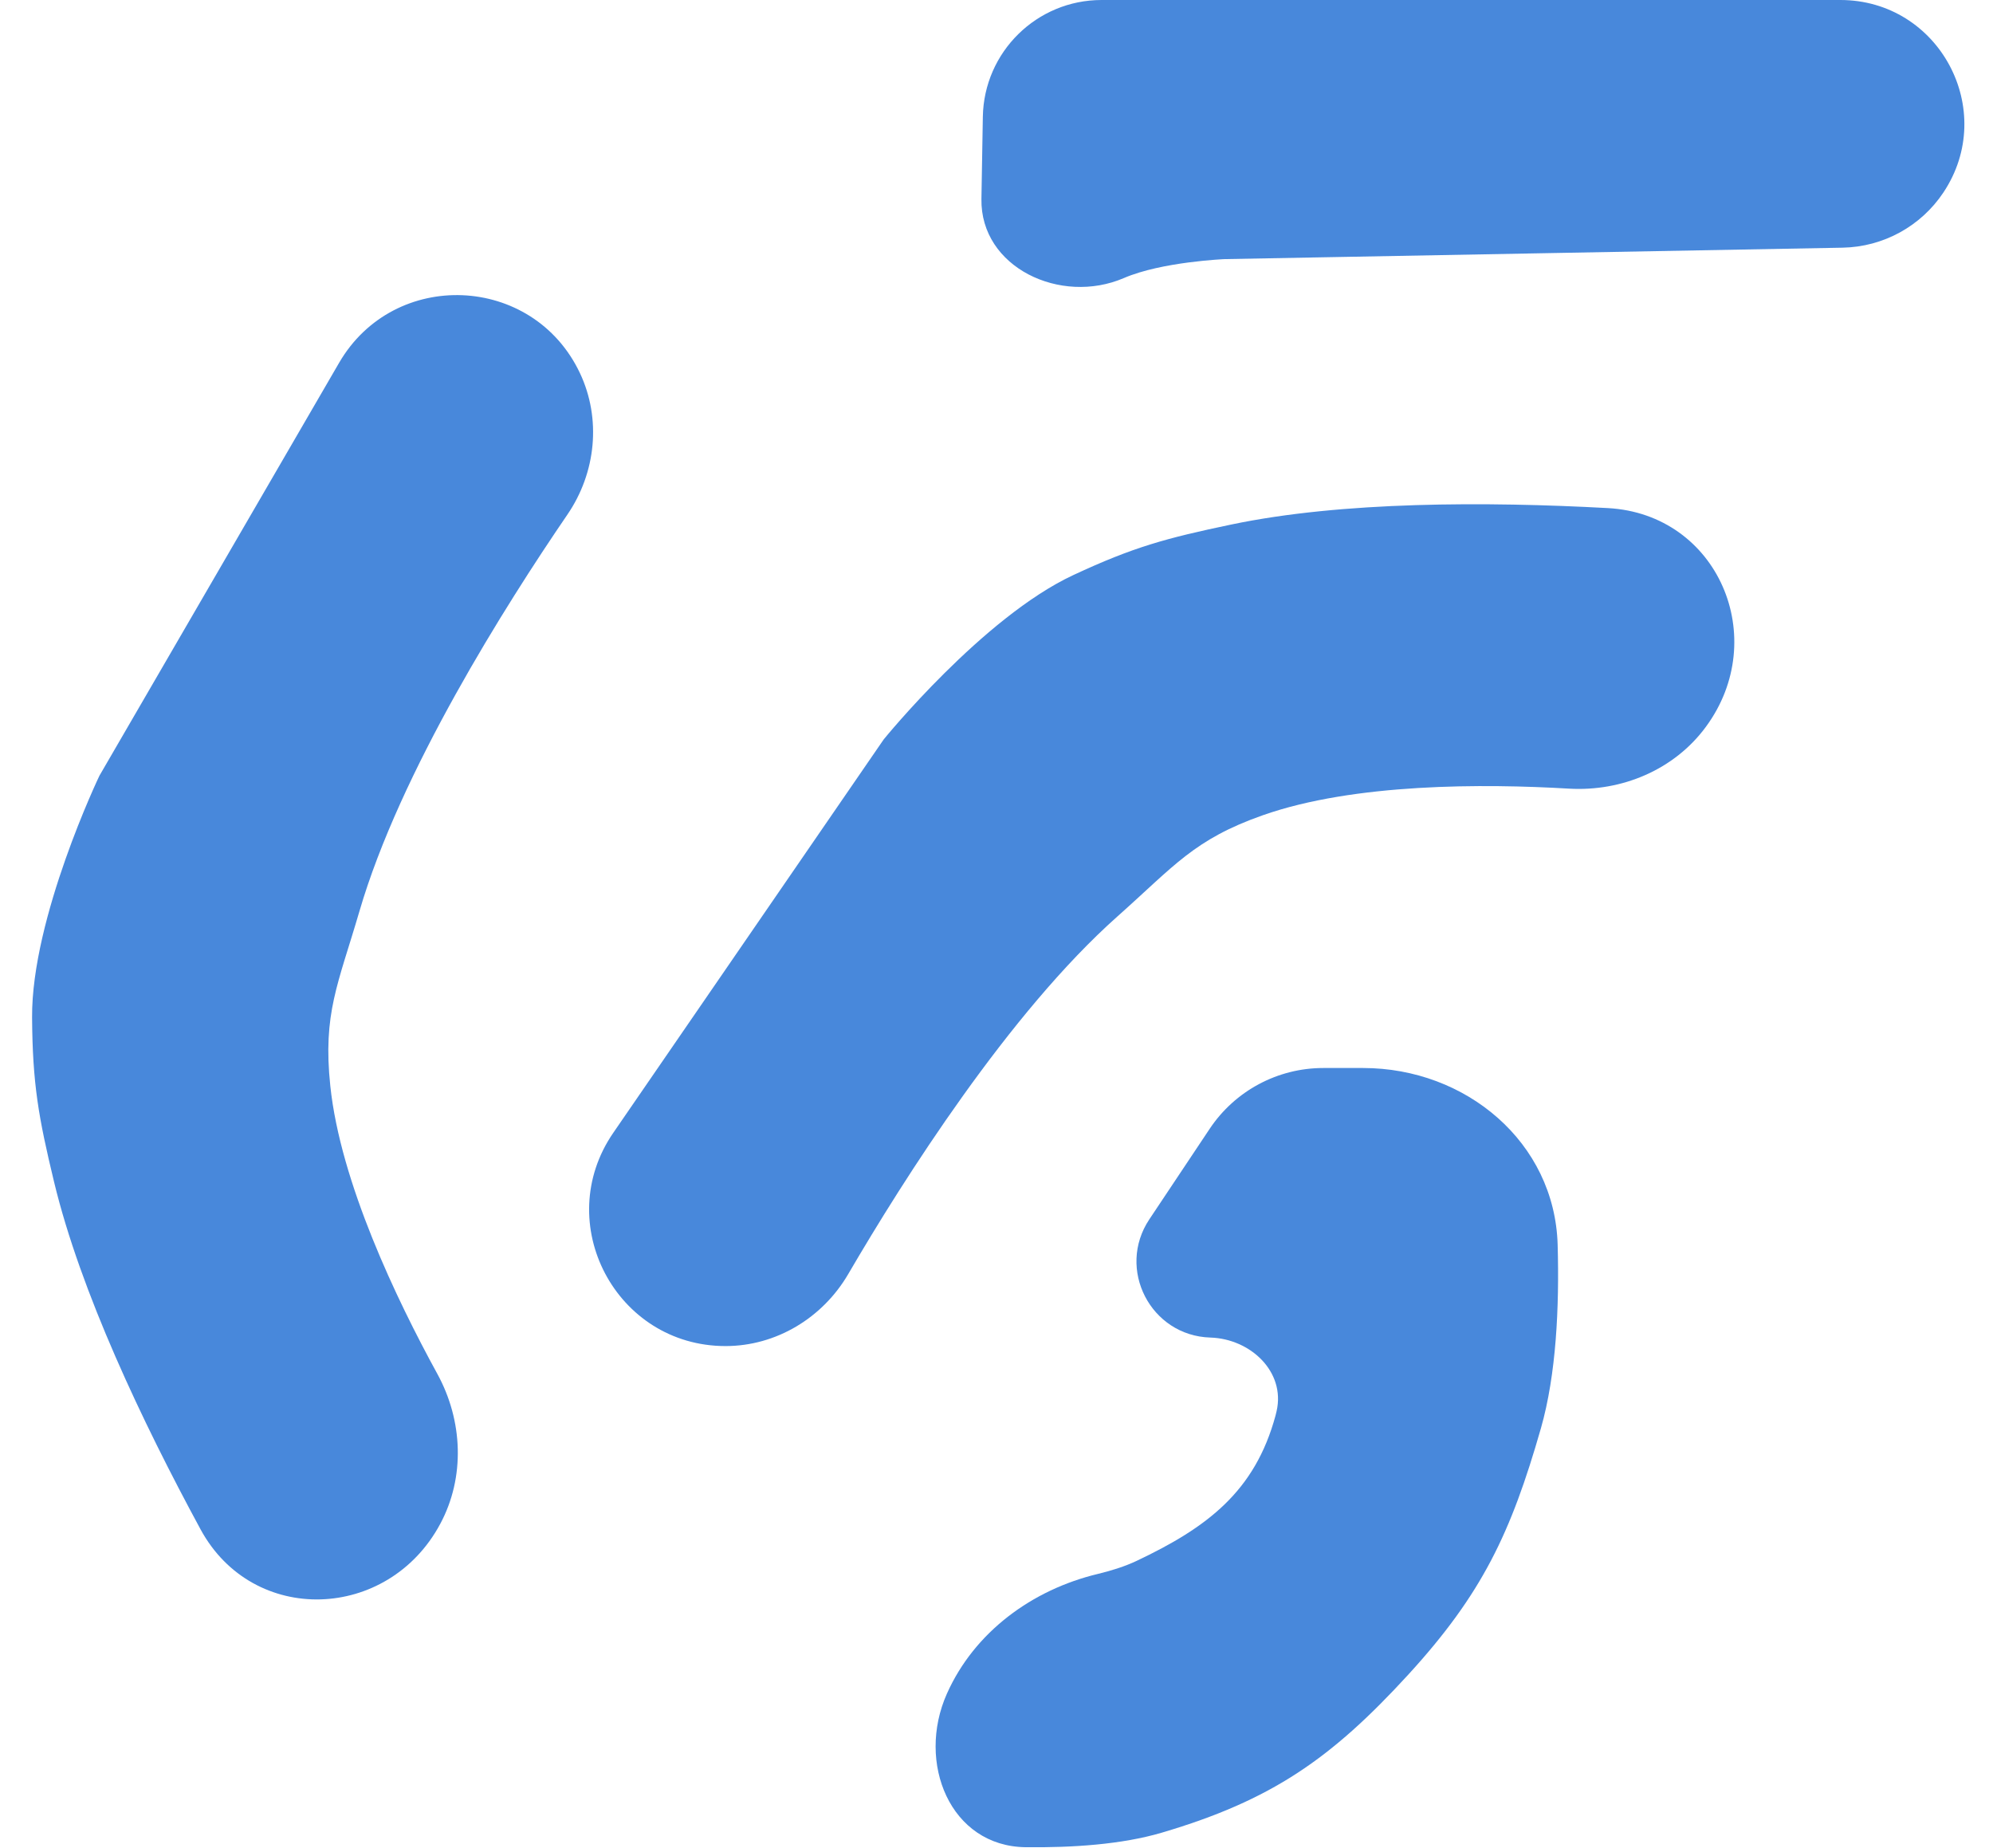
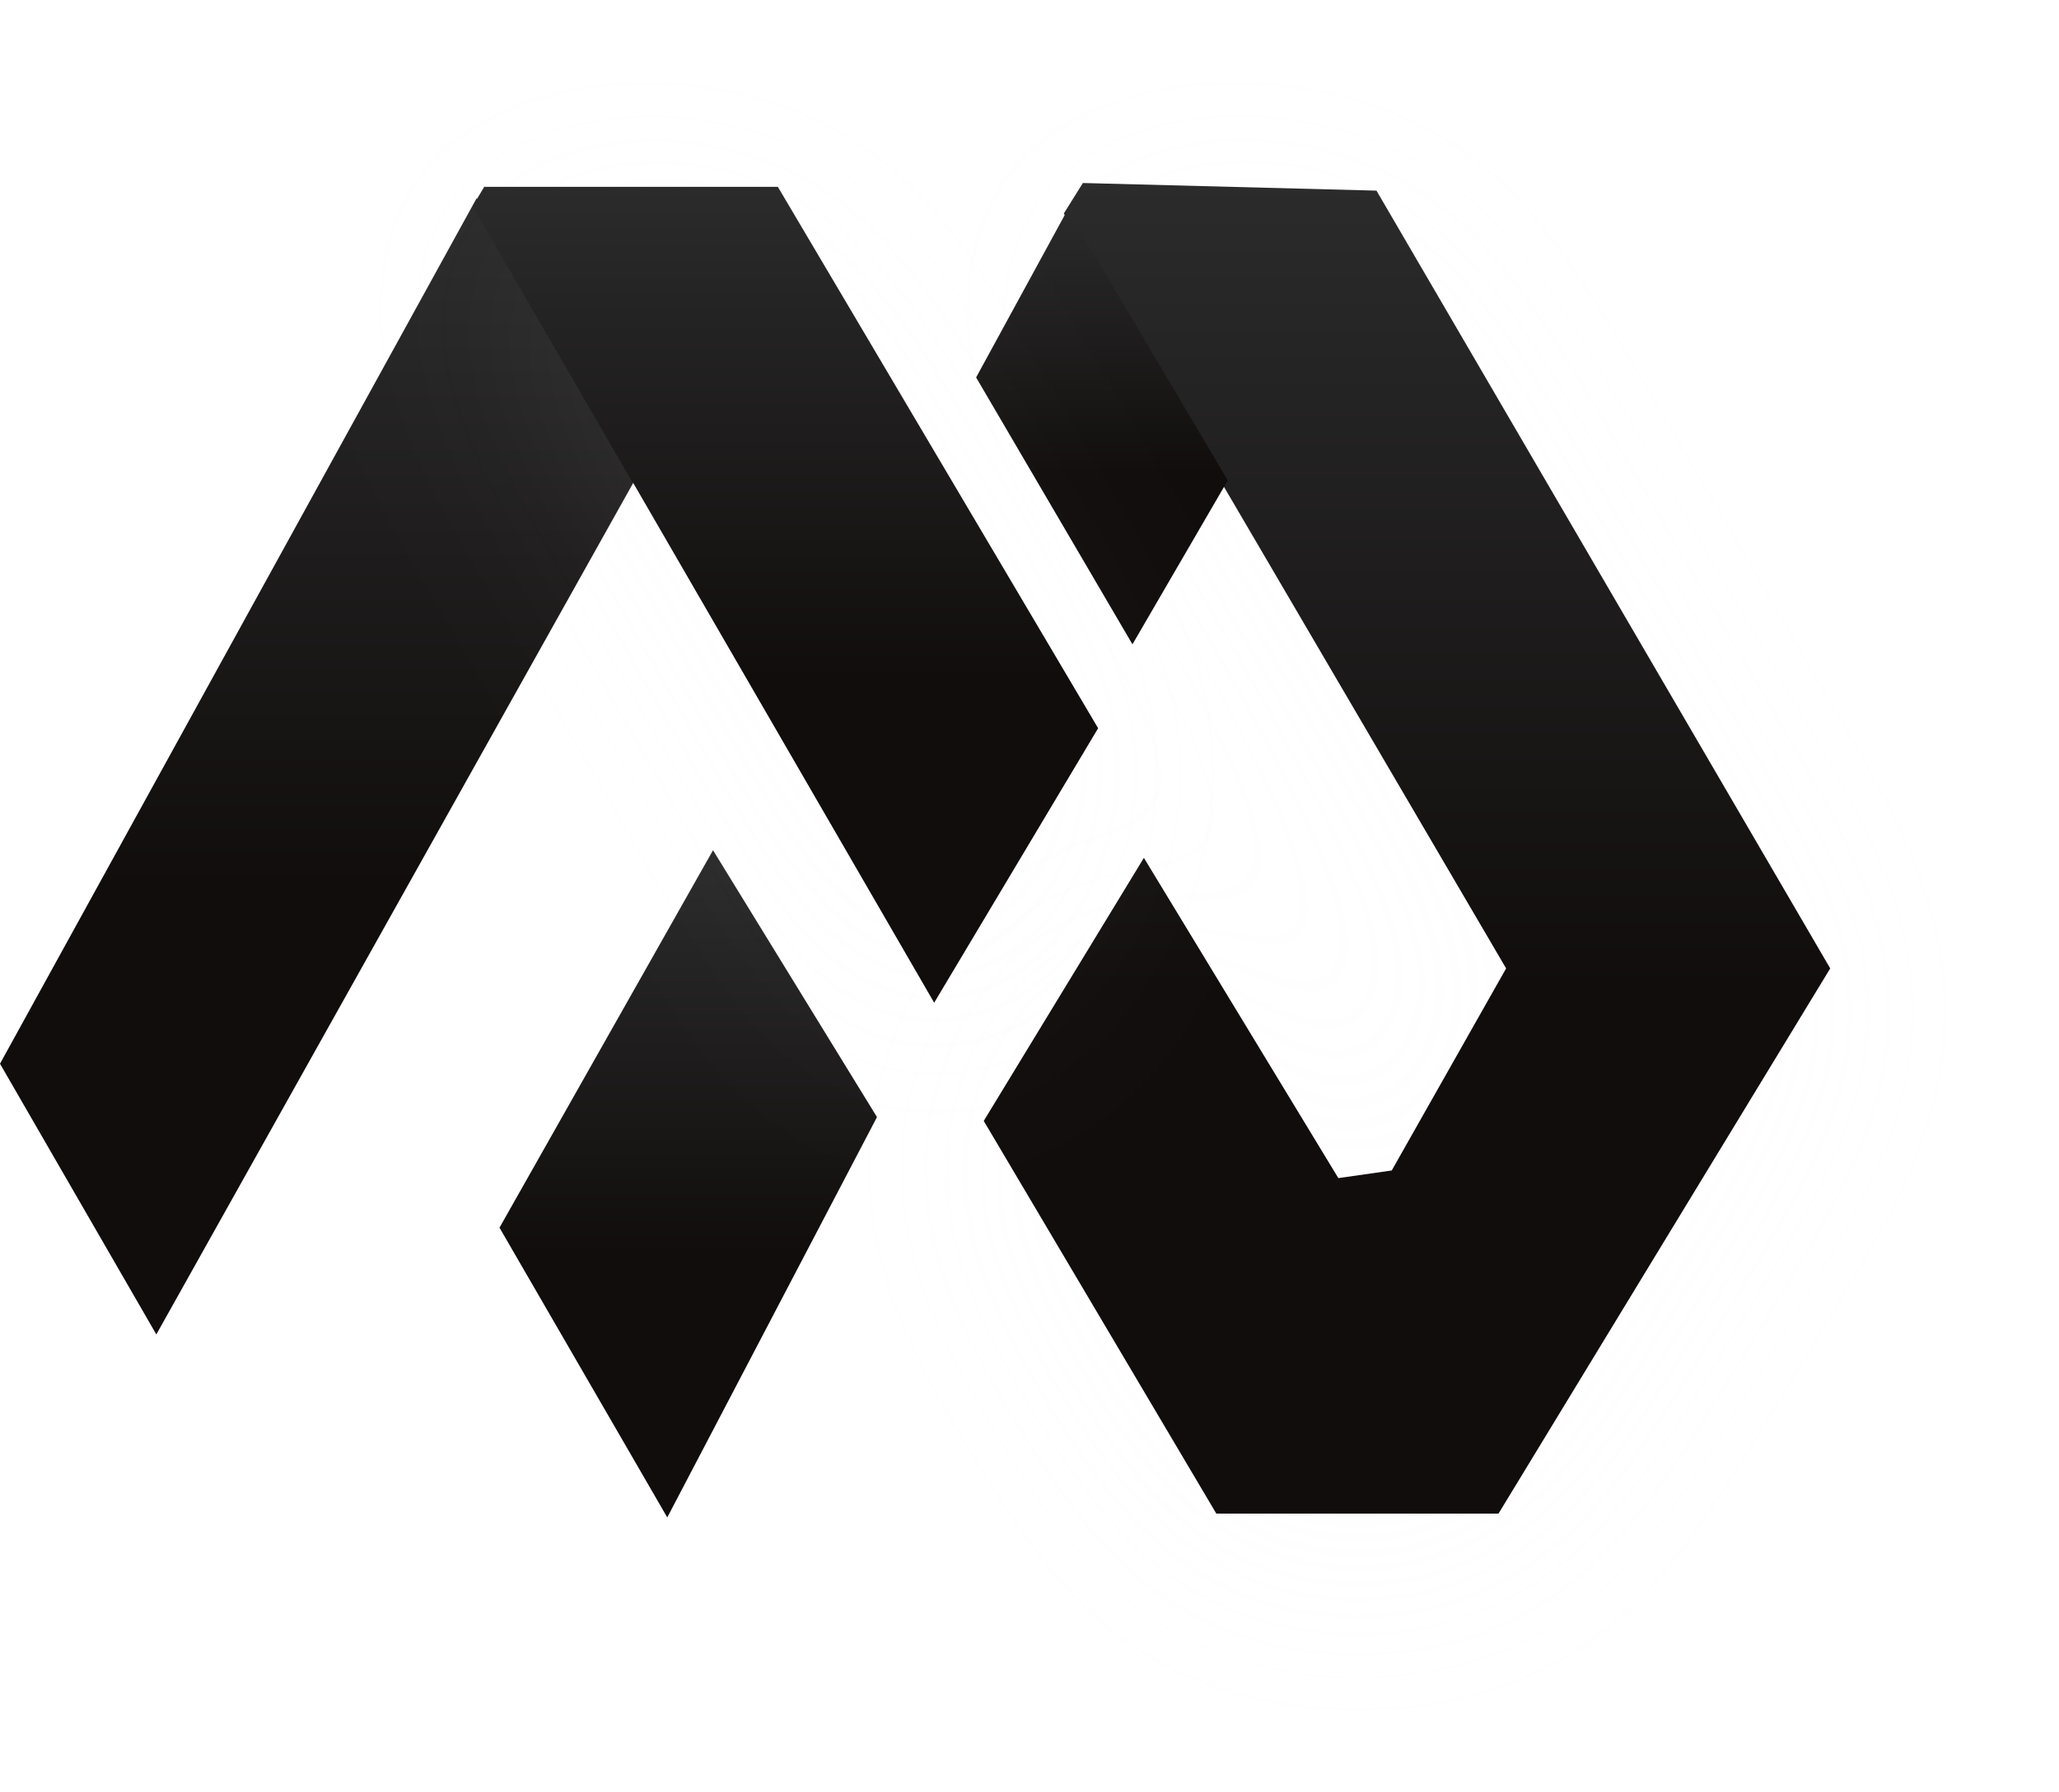
- <svg xmlns="http://www.w3.org/2000/svg" width="41" height="38" viewBox="0 0 41 38" fill="none">
-   <path d="M24.886 23.22L23.644 25.083C22.963 26.105 23.671 27.478 24.899 27.515C25.725 27.54 26.445 28.218 26.263 29.025C26.256 29.057 26.248 29.089 26.24 29.12C25.817 30.679 24.84 31.419 23.38 32.11C23.145 32.221 22.872 32.308 22.586 32.377C21.235 32.701 20.046 33.571 19.48 34.84C18.847 36.259 19.545 37.98 21.099 37.999C22.065 38.01 23.081 37.942 23.9 37.7C26.155 37.034 27.381 36.184 28.97 34.45C30.488 32.791 31.081 31.542 31.7 29.38C32.015 28.278 32.08 26.887 32.044 25.608C31.985 23.496 30.155 21.97 28.042 21.97H27.222C26.284 21.97 25.407 22.439 24.886 23.22Z" fill="#4888DB" />
-   <path d="M20.19 4.092L20.219 2.402C20.242 1.069 21.329 1.19017e-05 22.662 1.19017e-05H37.859C39.894 1.19017e-05 41.108 2.268 39.979 3.961C39.516 4.655 38.742 5.079 37.907 5.095L25.2 5.33C25.2 5.33 23.901 5.383 23.12 5.72C21.822 6.279 20.166 5.505 20.19 4.092Z" fill="#4888DB" />
-   <path d="M25.98 16.77C27.862 16.108 30.533 16.12 32.276 16.223C33.367 16.287 34.443 15.834 35.091 14.955C36.438 13.13 35.343 10.575 33.078 10.452C30.579 10.316 27.608 10.313 25.33 10.79C23.992 11.07 23.319 11.252 22.08 11.83C20.218 12.698 18.18 15.21 18.18 15.21L12.617 23.302C11.339 25.16 12.67 27.69 14.925 27.69C15.967 27.69 16.922 27.111 17.448 26.212C18.588 24.259 20.757 20.835 22.99 18.85C24.16 17.81 24.565 17.267 25.98 16.77Z" fill="#4888DB" />
-   <path d="M6.795 22.338C7.003 24.323 8.158 26.731 8.997 28.262C9.522 29.22 9.573 30.387 9.056 31.349C7.984 33.348 5.206 33.452 4.125 31.459C2.932 29.258 1.657 26.575 1.112 24.312C0.792 22.983 0.669 22.296 0.66 20.929C0.647 18.875 2.045 15.958 2.045 15.958L6.975 7.465C8.107 5.515 10.963 5.634 11.929 7.672C12.375 8.614 12.261 9.725 11.673 10.585C10.397 12.452 8.231 15.878 7.394 18.746C6.955 20.248 6.638 20.847 6.795 22.338Z" fill="#4888DB" />
+ <svg xmlns="http://www.w3.org/2000/svg" width="270" height="235" viewBox="0 0 270 235" fill="none">
+   <g filter="url(#filter0_d_0_1)">
+     <path d="M129 147L150 112.5L175.5 154.5L182.5 153.5L197.5 127L139.5 28L142 24L180.5 25L240 127L196.5 198.5H159.5L129 147Z" fill="url(#paint0_linear_0_1)" />
+   </g>
+   <path d="M128 49.5L148.5 84.5L161 63L140 27.5L128 49.5Z" fill="url(#paint1_linear_0_1)" />
+   <path d="M65.5 161L93.5 111.5L115 146.5L87.5 199L65.5 161Z" fill="url(#paint2_linear_0_1)" />
+   <path d="M20.5 175L0 139.5L62.5 26L83.5 62.5L20.5 175Z" fill="url(#paint3_linear_0_1)" />
+   <g filter="url(#filter1_d_0_1)">
+     <path d="M144 95.5L122.5 131.5L62 27L63.5 24.5H102L144 95.5Z" fill="url(#paint4_linear_0_1)" />
+   </g>
+   <defs>
+     <filter id="filter0_d_0_1" x="99" y="0" width="171" height="234.5" filterUnits="userSpaceOnUse" color-interpolation-filters="sRGB">
+       <feFlood flood-opacity="0" result="BackgroundImageFix" />
+       <feColorMatrix in="SourceAlpha" type="matrix" values="0 0 0 0 0 0 0 0 0 0 0 0 0 0 0 0 0 0 127 0" result="hardAlpha" />
+       <feOffset dy="6" />
+       <feGaussianBlur stdDeviation="15" />
+       <feComposite in2="hardAlpha" operator="out" />
+       <feColorMatrix type="matrix" values="0 0 0 0 0.957 0 0 0 0 0.957 0 0 0 0 0.957 0 0 0 0.08 0" />
+       <feBlend mode="normal" in2="BackgroundImageFix" result="effect1_dropShadow_0_1" />
+       <feBlend mode="normal" in="SourceGraphic" in2="effect1_dropShadow_0_1" result="shape" />
+     </filter>
+     <filter id="filter1_d_0_1" x="32" y="0.5" width="142" height="167" filterUnits="userSpaceOnUse" color-interpolation-filters="sRGB">
+       <feFlood flood-opacity="0" result="BackgroundImageFix" />
+       <feColorMatrix in="SourceAlpha" type="matrix" values="0 0 0 0 0 0 0 0 0 0 0 0 0 0 0 0 0 0 127 0" result="hardAlpha" />
+       <feOffset dy="6" />
+       <feGaussianBlur stdDeviation="15" />
+       <feComposite in2="hardAlpha" operator="out" />
+       <feColorMatrix type="matrix" values="0 0 0 0 0.957 0 0 0 0 0.957 0 0 0 0 0.957 0 0 0 0.08 0" />
+       <feBlend mode="normal" in2="BackgroundImageFix" result="effect1_dropShadow_0_1" />
+       <feBlend mode="normal" in="SourceGraphic" in2="effect1_dropShadow_0_1" result="shape" />
+     </filter>
+     <linearGradient id="paint0_linear_0_1" x1="184.5" y1="24" x2="184.5" y2="198.5" gradientUnits="userSpaceOnUse">
+       <stop stop-color="#2B2B2B" />
+       <stop offset="0.606" stop-color="#110D0D" />
+     </linearGradient>
+     <linearGradient id="paint1_linear_0_1" x1="144.5" y1="27.5" x2="144.5" y2="84.5" gradientUnits="userSpaceOnUse">
+       <stop stop-color="#2B2B2B" />
+       <stop offset="0.606" stop-color="#110D0D" />
+     </linearGradient>
+     <linearGradient id="paint2_linear_0_1" x1="90.25" y1="111.5" x2="90.25" y2="199" gradientUnits="userSpaceOnUse">
+       <stop stop-color="#2B2B2B" />
+       <stop offset="0.606" stop-color="#110D0D" />
+     </linearGradient>
+     <linearGradient id="paint3_linear_0_1" x1="41.75" y1="26" x2="41.75" y2="175" gradientUnits="userSpaceOnUse">
+       <stop stop-color="#2B2B2B" />
+       <stop offset="0.606" stop-color="#110D0D" />
+     </linearGradient>
+     <linearGradient id="paint4_linear_0_1" x1="103" y1="24.5" x2="103" y2="131.5" gradientUnits="userSpaceOnUse">
+       <stop stop-color="#2B2B2B" />
+       <stop offset="0.606" stop-color="#110D0D" />
+     </linearGradient>
+   </defs>
</svg>
